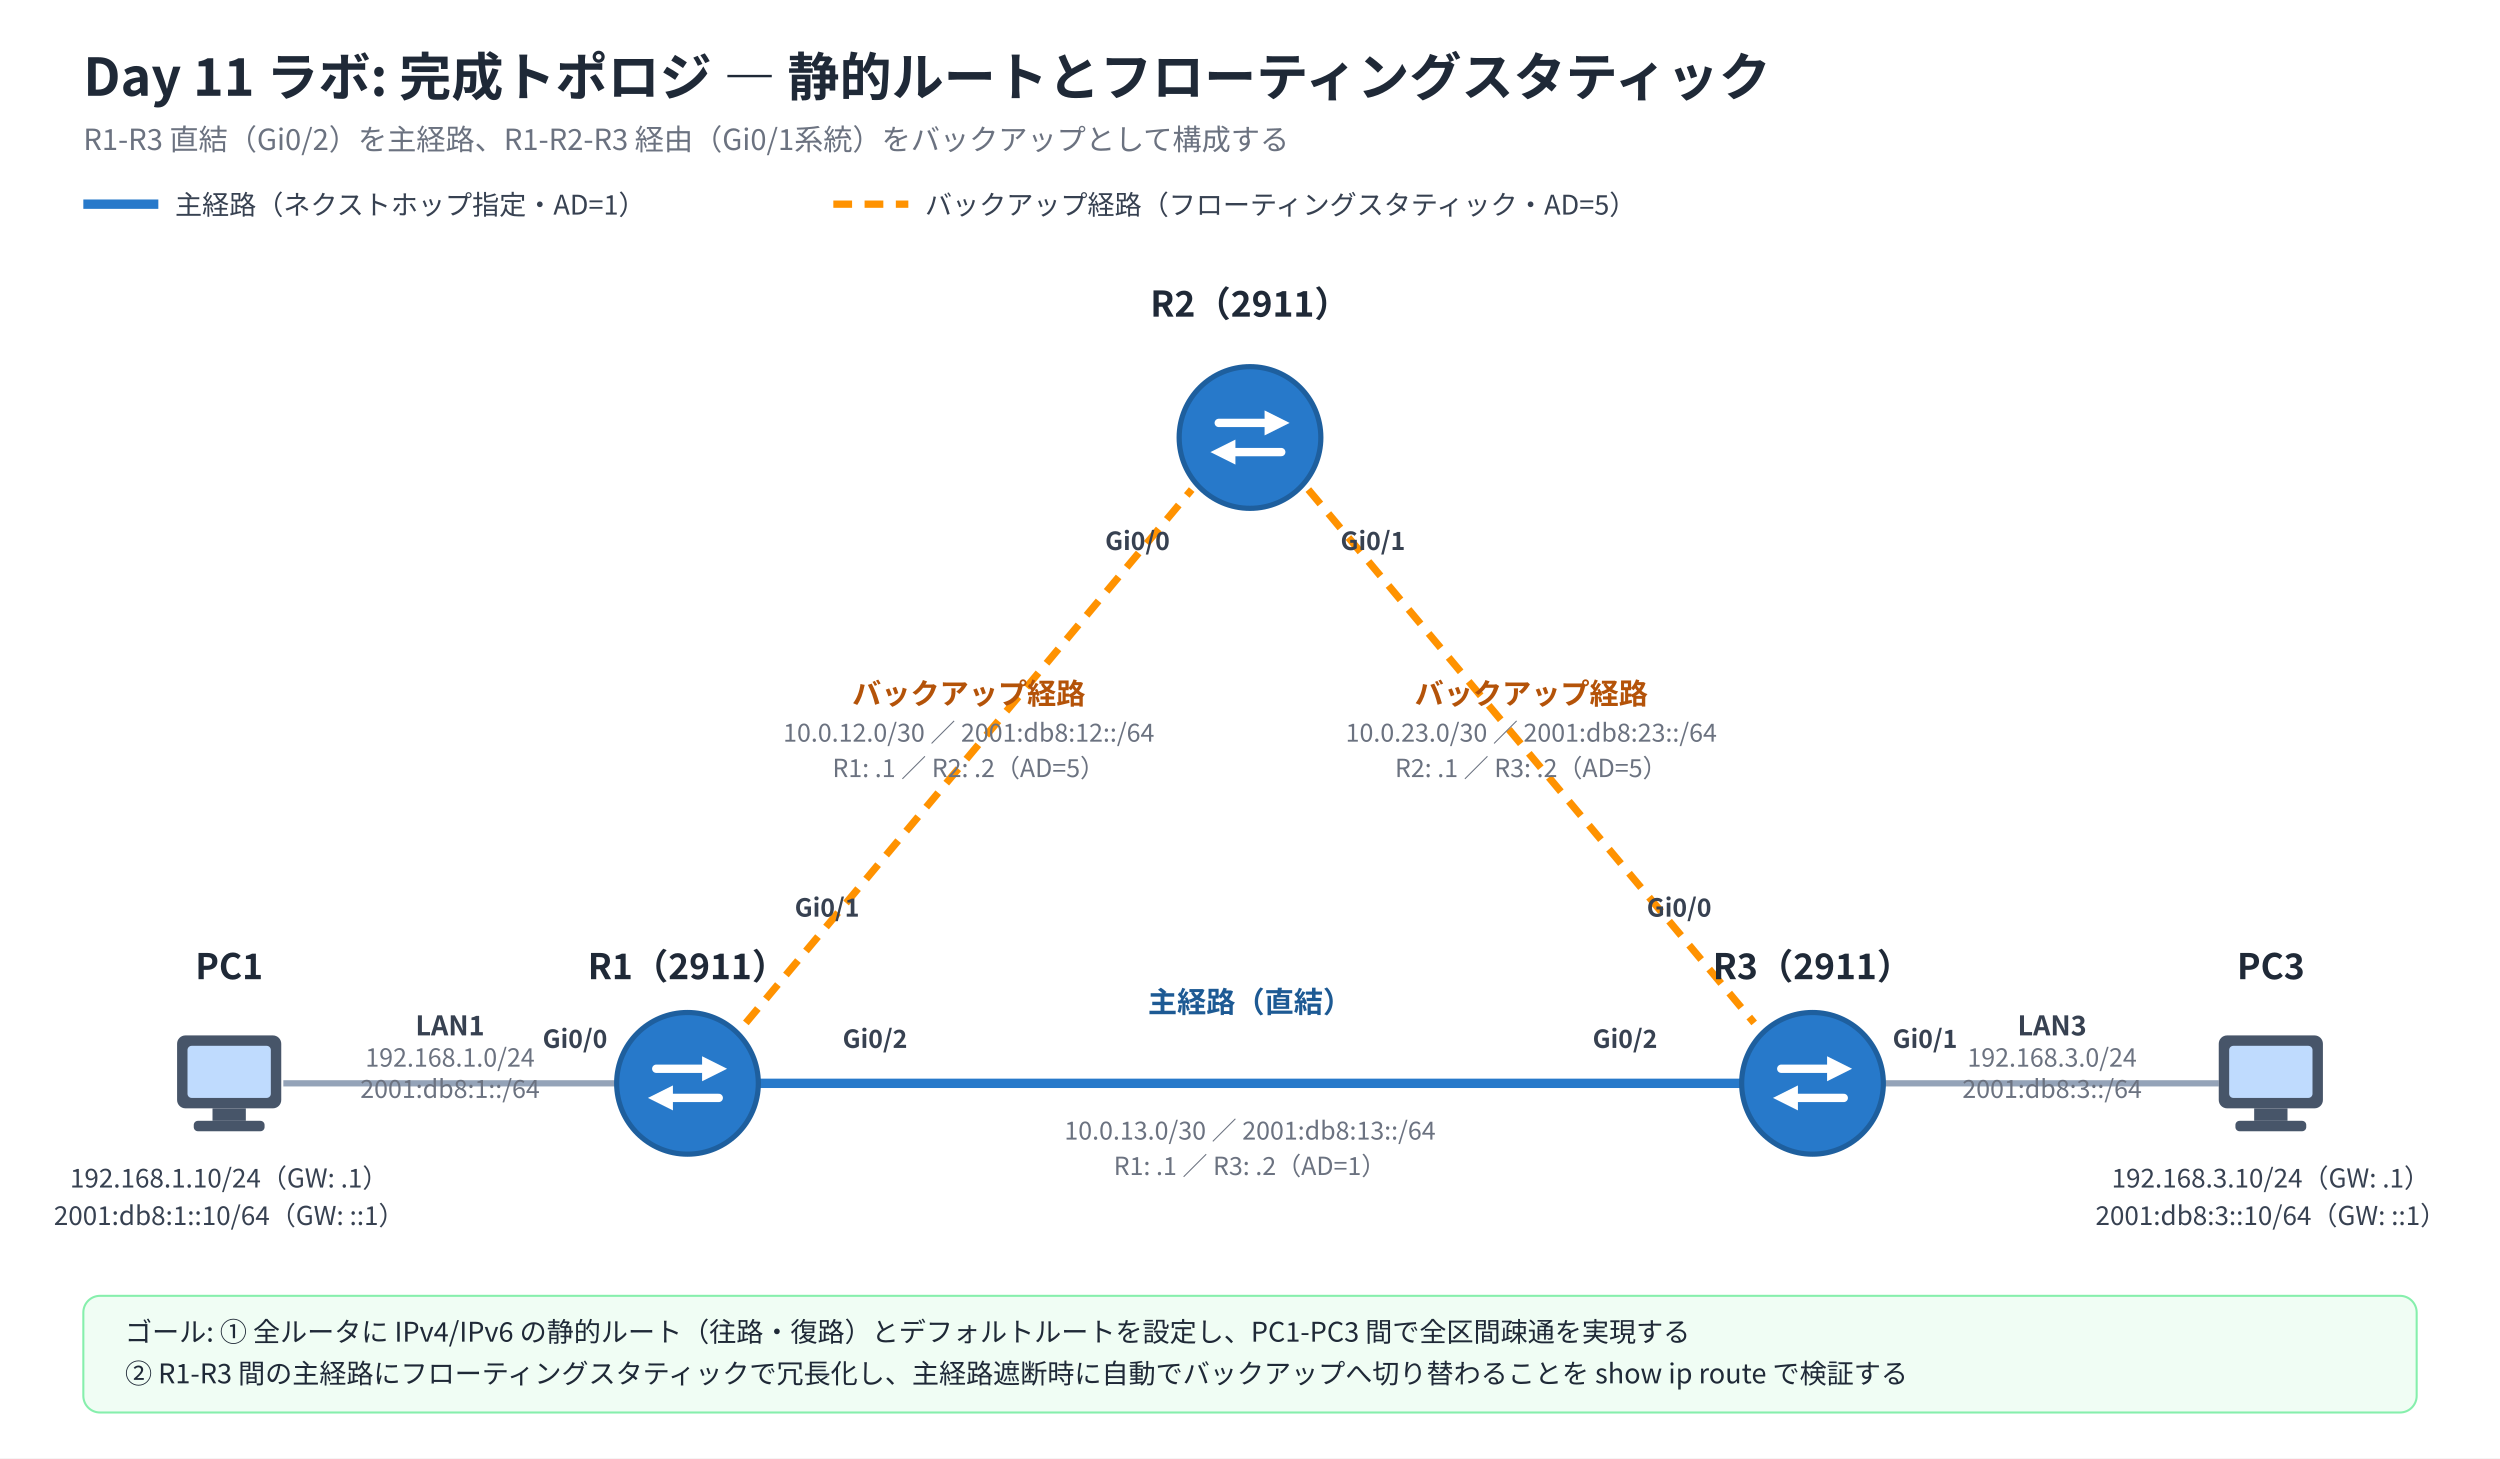
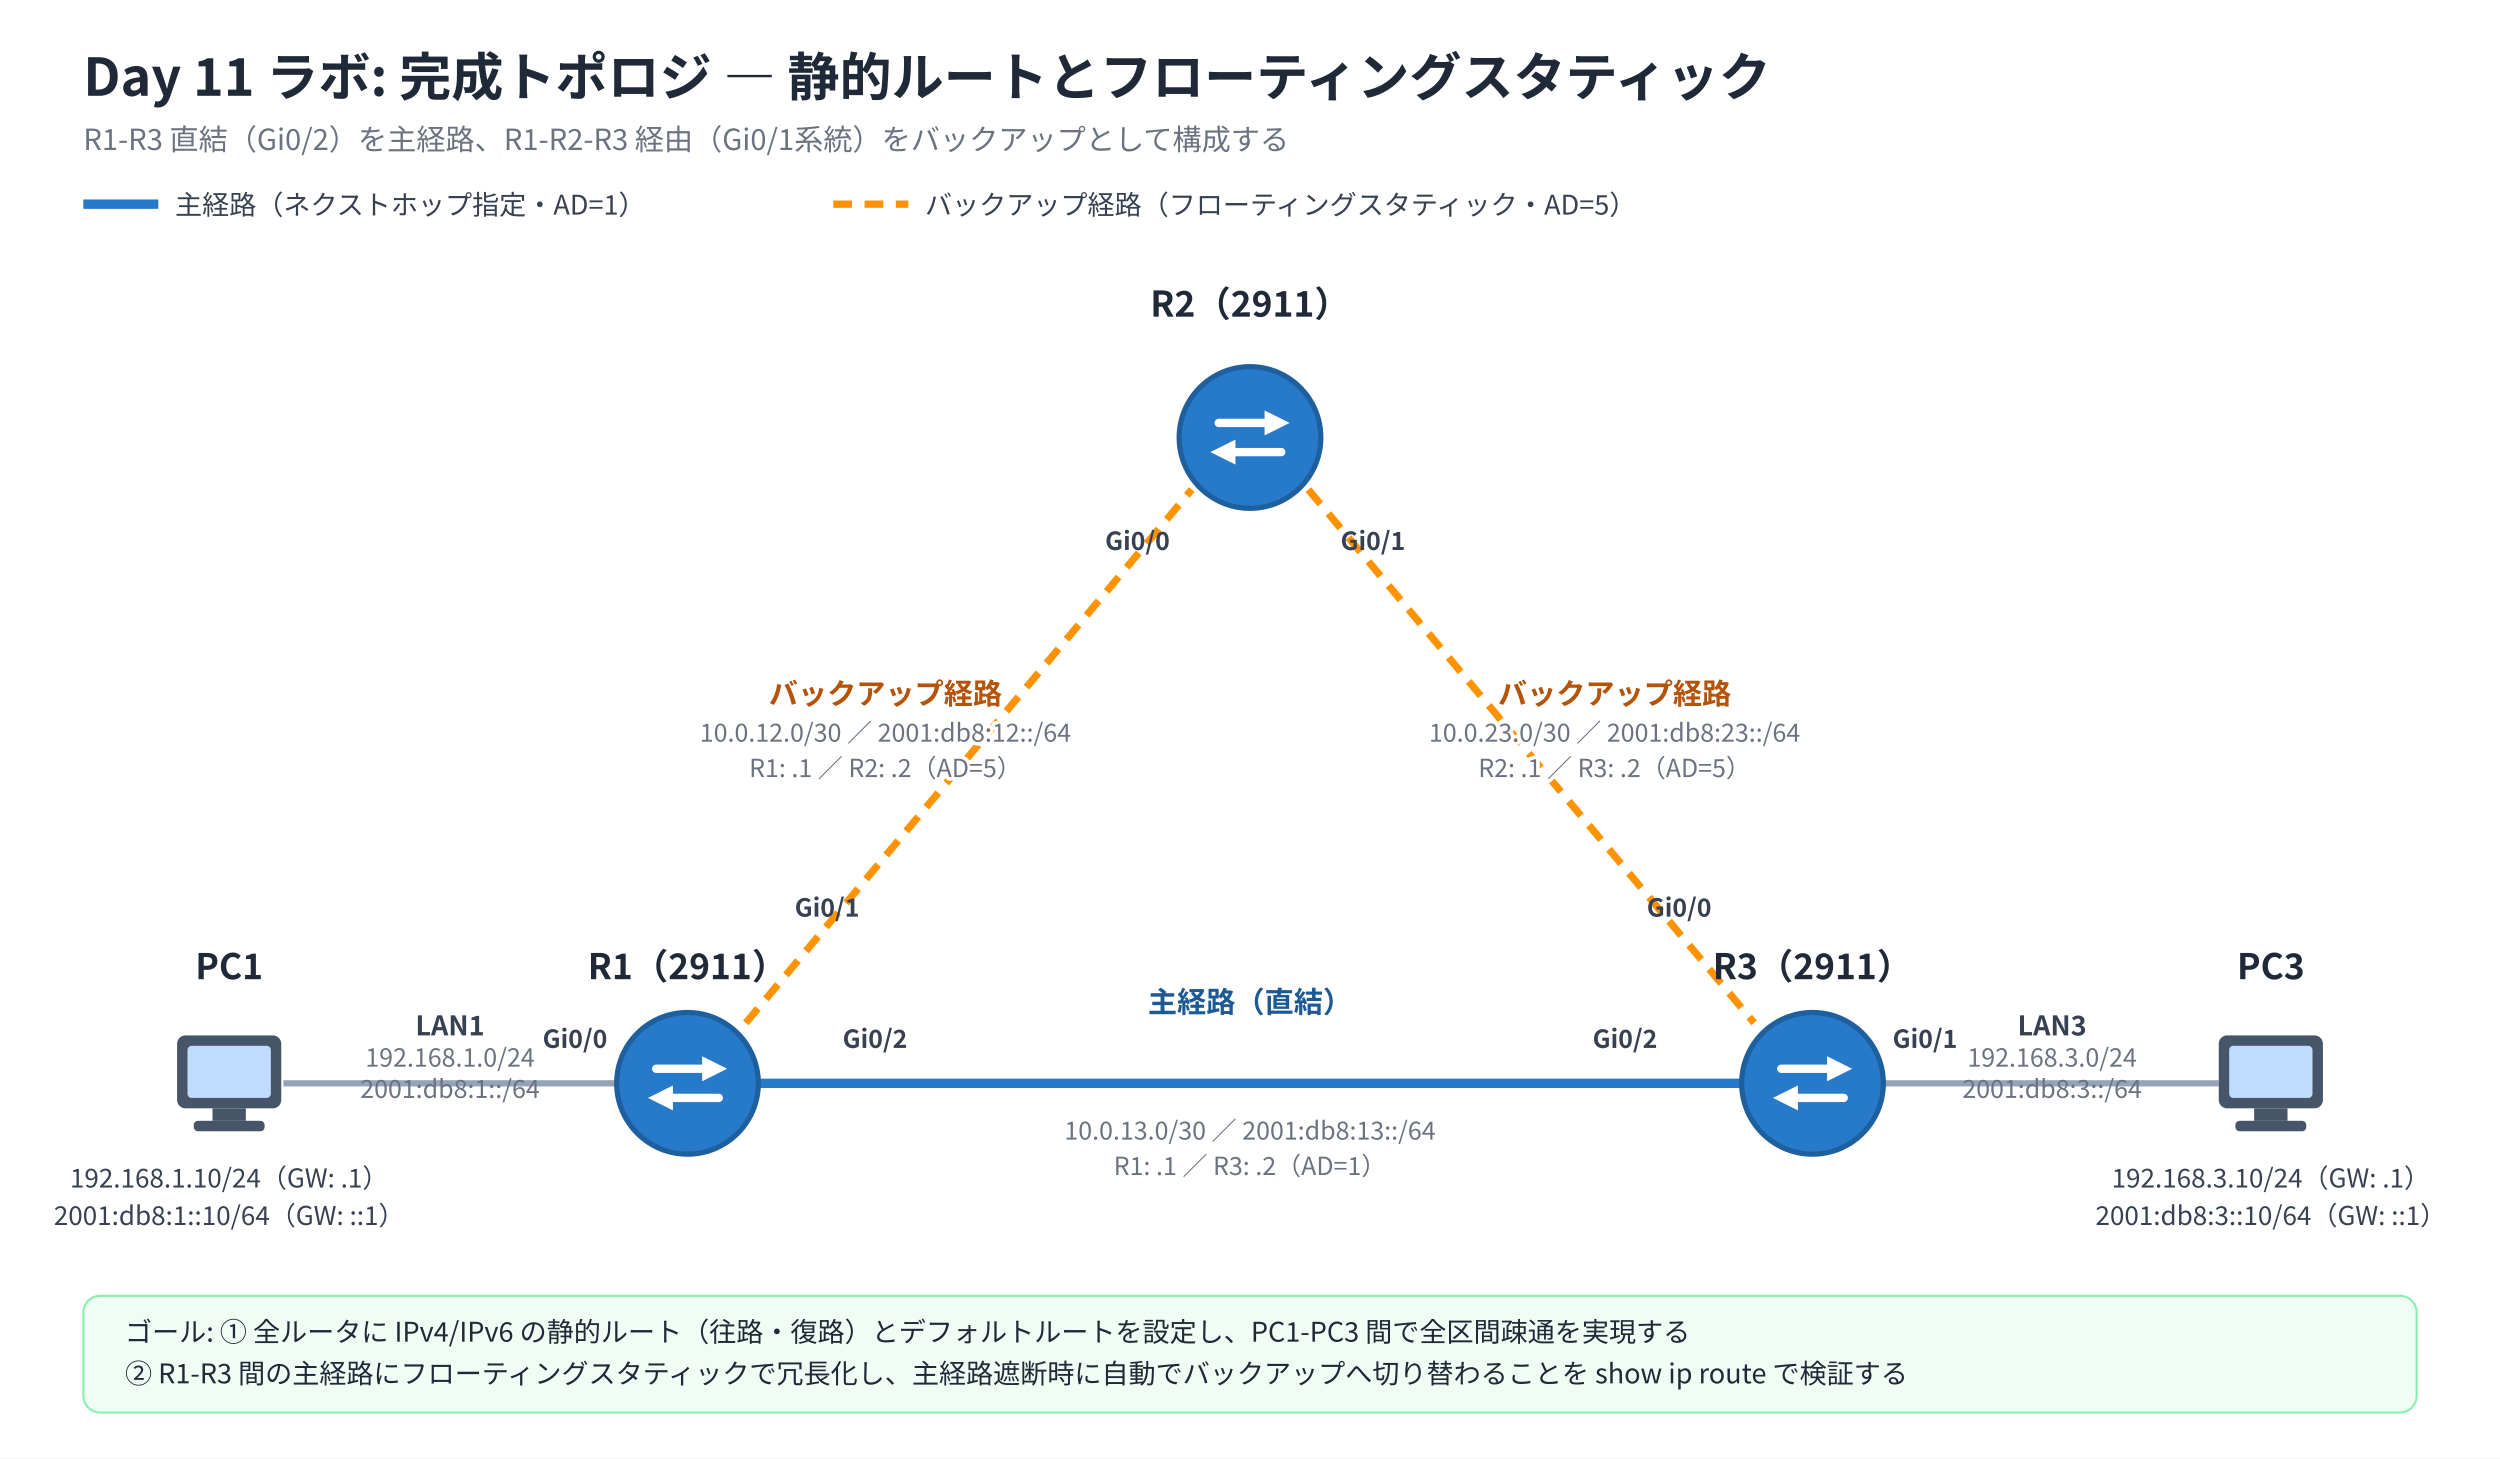
<svg xmlns="http://www.w3.org/2000/svg" width="1200" height="700" viewBox="0 0 1200 700">
  <defs>
    <style>
      text { font-family: "Noto Sans CJK JP", sans-serif; fill: #1f2937; }
      .title { font-size: 25px; font-weight: 700; }
      .sub { font-size: 14px; fill: #6b7280; }
      .devname { font-size: 17px; font-weight: 700; text-anchor: middle; }
      .ip { font-size: 12.5px; fill: #374151; text-anchor: middle; }
      .iface { font-size: 12px; font-weight: 700; fill: #374151; text-anchor: middle; }
      .net { font-size: 13px; font-weight: 700; text-anchor: middle; }
      .netlan { fill: #374151; }
      .netprimary { fill: #1d5a94; }
      .netbackup { fill: #b45309; }
      .linksub { font-size: 12px; text-anchor: middle; fill: #6b7280; }
      .linklabel { font-size: 14px; font-weight: 700; text-anchor: middle; }
      .legend { font-size: 13px; fill: #374151; }
      .linkprimary { stroke: #2779ca; stroke-width: 4.5; }
      .linkbackup { stroke: #ff9200; stroke-width: 3.5; stroke-dasharray: 9 6; }
      .linklan { stroke: #94a3b8; stroke-width: 3; }
+       .haloed { paint-order: stroke; stroke: #ffffff; stroke-width: 3.5px; stroke-linejoin: round; }
    </style>
    <g id="router">
      <circle r="34" fill="#2779ca" />
      <circle r="34" fill="none" stroke="#1e5f9e" stroke-width="2.5" />
      <g stroke="#ffffff" stroke-width="4" stroke-linecap="round">
        <line x1="-15" y1="-7" x2="7" y2="-7" />
        <line x1="15" y1="7" x2="-7" y2="7" />
      </g>
      <g fill="#ffffff">
        <path d="M 7 -13 L 19 -7 L 7 -1 Z" />
        <path d="M -7 1 L -19 7 L -7 13 Z" />
      </g>
    </g>
    <g id="pc">
      <rect x="-25" y="-23" width="50" height="35" rx="4" fill="#475569" />
      <rect x="-20" y="-18" width="40" height="25" rx="2" fill="#bfdbfe" />
      <rect x="-8" y="12" width="16" height="6" fill="#475569" />
      <rect x="-17" y="18" width="34" height="5" rx="2" fill="#475569" />
    </g>
  </defs>
  <rect width="1200" height="700" fill="#ffffff" />
  <text class="title" x="40" y="46">Day 11 ラボ: 完成トポロジ ― 静的ルートとフローティングスタティック</text>
  <text class="sub" x="40" y="72">R1-R3 直結（Gi0/2）を主経路、R1-R2-R3 経由（Gi0/1系統）をバックアップとして構成する</text>
  <g>
    <line x1="40" y1="98" x2="76" y2="98" class="linkprimary" />
    <text class="legend" x="84" y="103">主経路（ネクストホップ指定・AD=1）</text>
    <line x1="400" y1="98" x2="436" y2="98" class="linkbackup" />
    <text class="legend" x="444" y="103">バックアップ経路（フローティングスタティック・AD=5）</text>
  </g>
  <line class="linklan" x1="136" y1="520" x2="296" y2="520" />
  <line class="linkbackup" x1="358" y1="491" x2="572" y2="235" />
  <line class="linkbackup" x1="628" y1="235" x2="842" y2="491" />
  <line class="linkprimary" x1="364" y1="520" x2="836" y2="520" />
  <line class="linklan" x1="904" y1="520" x2="1065" y2="520" />
  <text class="devname" x="600" y="152">R2（2911）</text>
  <use href="#router" x="600" y="210" />
  <text class="iface" x="546" y="264">Gi0/0</text>
  <text class="iface" x="659" y="264">Gi0/1</text>
-   <text class="linklabel netbackup" x="465" y="338">バックアップ経路</text>
-   <text class="linksub" x="465" y="356">10.0.12.0/30 ／ 2001:db8:12::/64</text>
-   <text class="linksub" x="465" y="373">R1: .1 ／ R2: .2（AD=5）</text>
+   <text class="linklabel netbackup haloed" x="425" y="338">バックアップ経路</text>
+   <text class="linksub haloed" x="425" y="356">10.0.12.0/30 ／ 2001:db8:12::/64</text>
+   <text class="linksub haloed" x="425" y="373">R1: .1 ／ R2: .2（AD=5）</text>
  <text class="iface" x="397" y="440">Gi0/1</text>
-   <text class="linklabel netbackup" x="735" y="338">バックアップ経路</text>
-   <text class="linksub" x="735" y="356">10.0.23.0/30 ／ 2001:db8:23::/64</text>
-   <text class="linksub" x="735" y="373">R2: .1 ／ R3: .2（AD=5）</text>
+   <text class="linklabel netbackup haloed" x="775" y="338">バックアップ経路</text>
+   <text class="linksub haloed" x="775" y="356">10.0.23.0/30 ／ 2001:db8:23::/64</text>
+   <text class="linksub haloed" x="775" y="373">R2: .1 ／ R3: .2（AD=5）</text>
  <text class="iface" x="806" y="440">Gi0/0</text>
  <text class="devname" x="330" y="470">R1（2911）</text>
  <use href="#router" x="330" y="520" />
  <text class="iface" x="276" y="503">Gi0/0</text>
  <text class="iface" x="420" y="503">Gi0/2</text>
  <text class="devname" x="870" y="470">R3（2911）</text>
  <use href="#router" x="870" y="520" />
  <text class="iface" x="924" y="503">Gi0/1</text>
  <text class="iface" x="780" y="503">Gi0/2</text>
  <text class="linklabel netprimary" x="600" y="486">主経路（直結）</text>
  <text class="linksub" x="600" y="547">10.0.13.0/30 ／ 2001:db8:13::/64</text>
  <text class="linksub" x="600" y="564">R1: .1 ／ R3: .2（AD=1）</text>
  <text class="net netlan" x="216" y="497">LAN1</text>
  <text class="linksub" x="216" y="512">192.168.1.0/24</text>
  <text class="linksub" x="216" y="527">2001:db8:1::/64</text>
  <text class="net netlan" x="985" y="497">LAN3</text>
  <text class="linksub" x="985" y="512">192.168.3.0/24</text>
  <text class="linksub" x="985" y="527">2001:db8:3::/64</text>
  <text class="devname" x="110" y="470">PC1</text>
  <use href="#pc" x="110" y="520" />
  <text class="ip" x="110" y="570">192.168.1.10/24（GW: .1）</text>
  <text class="ip" x="110" y="588">2001:db8:1::10/64（GW: ::1）</text>
  <text class="devname" x="1090" y="470">PC3</text>
  <use href="#pc" x="1090" y="520" />
  <text class="ip" x="1090" y="570">192.168.3.10/24（GW: .1）</text>
  <text class="ip" x="1090" y="588">2001:db8:3::10/64（GW: ::1）</text>
  <rect x="40" y="622" width="1120" height="56" rx="8" fill="#f0fdf4" stroke="#86efac" />
  <text x="60" y="644" font-size="13">ゴール: ① 全ルータに IPv4/IPv6 の静的ルート（往路・復路）とデフォルトルートを設定し、PC1-PC3 間で全区間疎通を実現する</text>
  <text x="60" y="664" font-size="13">② R1-R3 間の主経路にフローティングスタティックで冗長化し、主経路遮断時に自動でバックアップへ切り替わることを show ip route で検証する</text>
</svg>
